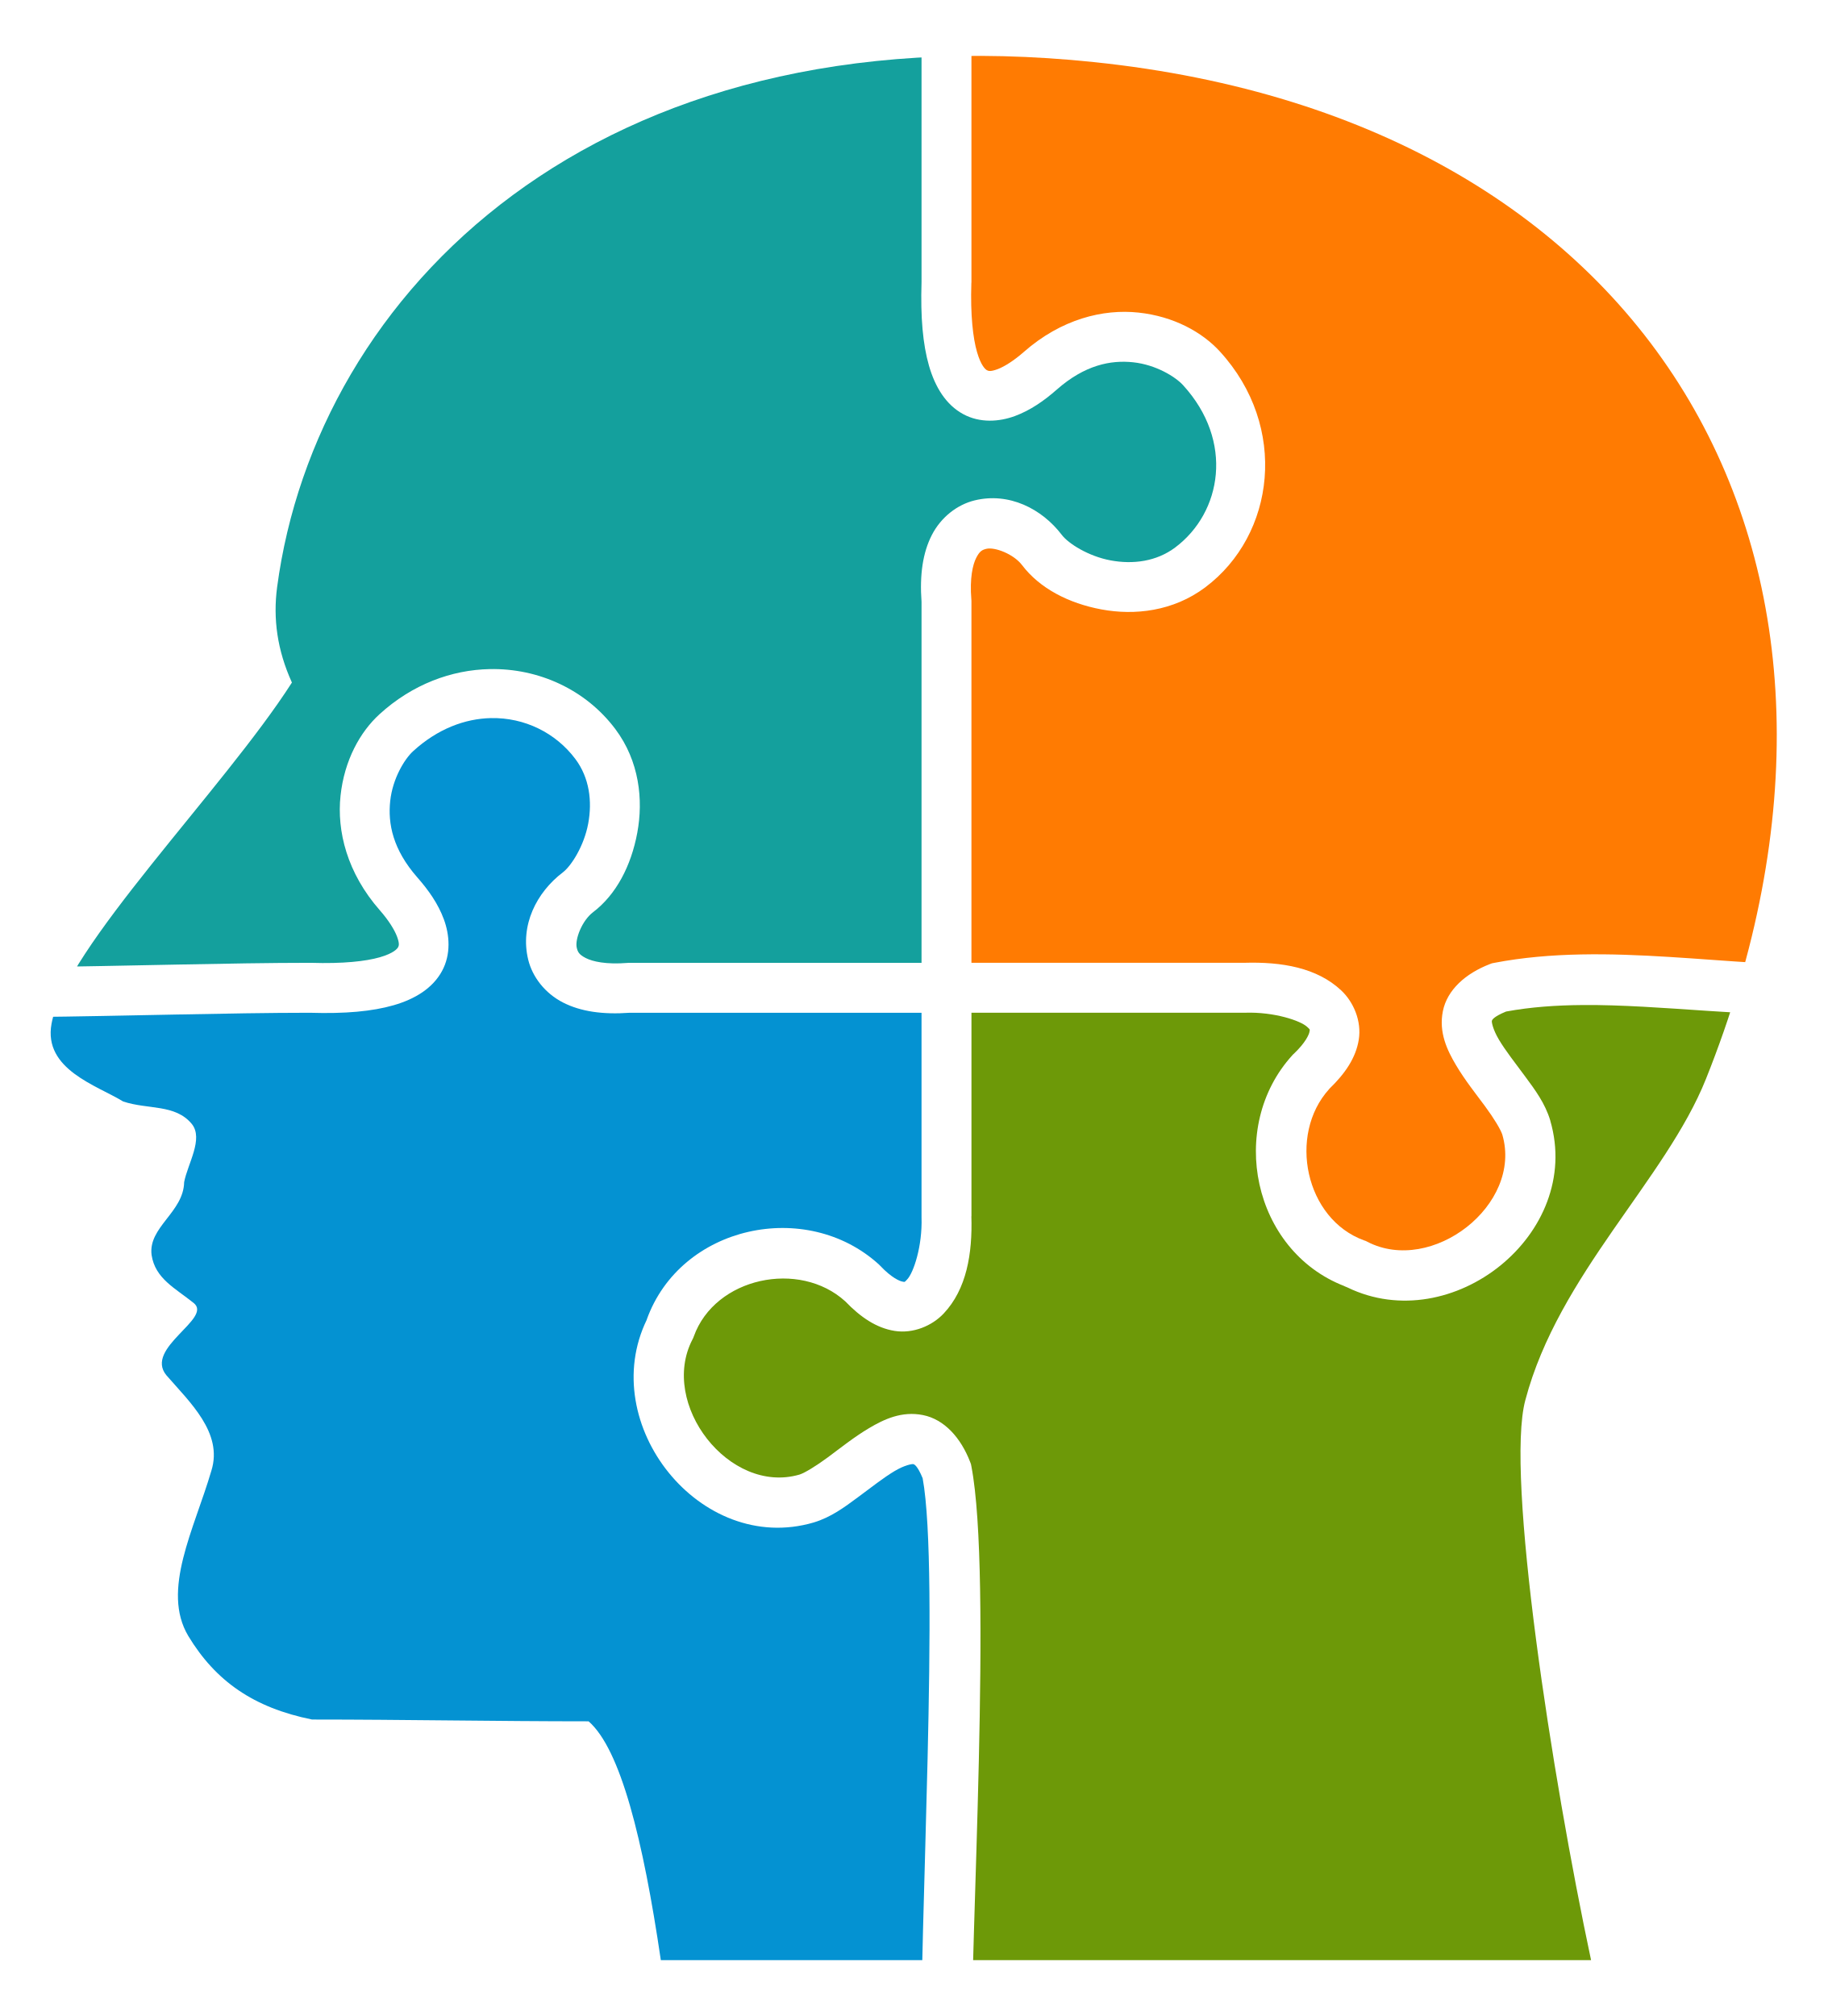
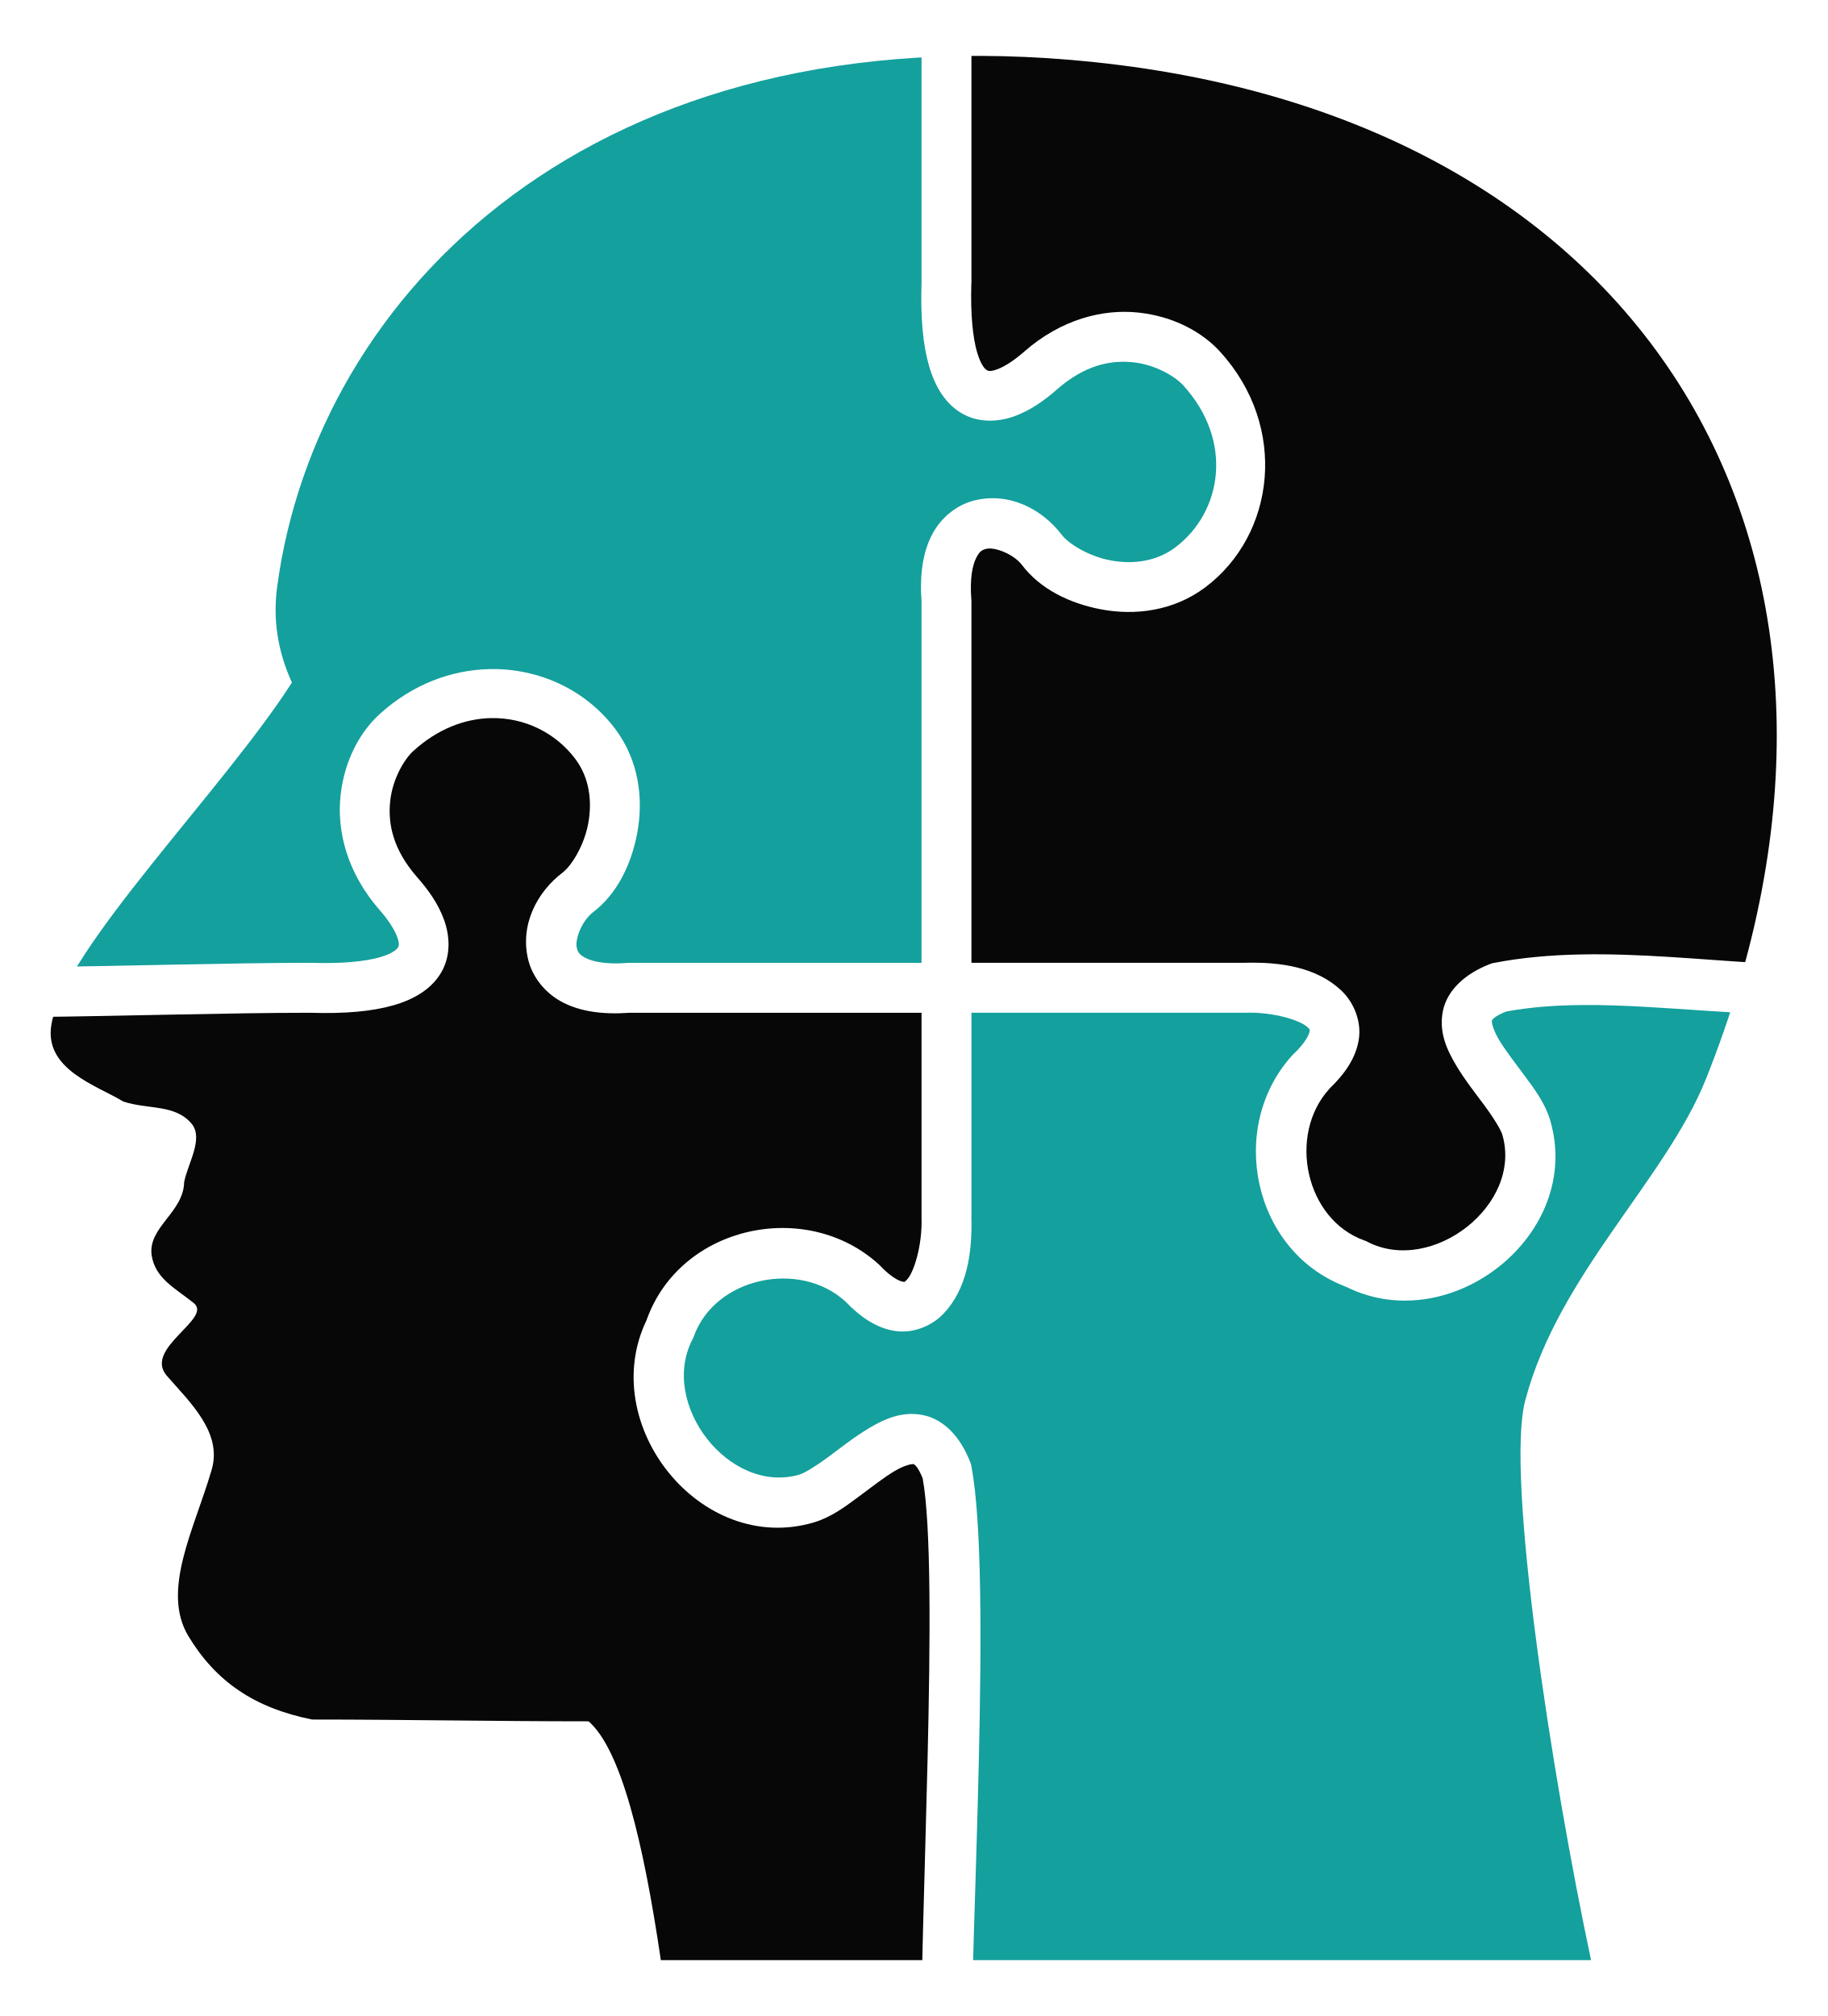
<svg xmlns="http://www.w3.org/2000/svg" version="1.1" id="Layer_1" x="0px" y="0px" viewBox="0 0 1535.557 1693.909" enable-background="new 0 0 1535.557 1693.909" xml:space="preserve">
  <defs id="defs7">
    <clipPath clipPathUnits="userSpaceOnUse" id="clipPath828">
      <path id="path830" d="m 555.27,1646.955 c 260.722,0 521.443,0 781.672,0 -32.843,-154.351 -72.15,-408.273 -55.23,-470.509 27.867,-105.553 117.921,-185.216 151.761,-269.858 172.155,-430.179 -38.201,-804.688 -513.982,-854.383 -420.114,-43.881 -653.793,194.675 -686.636,441.132 -3.481,26.388 0,52.776 12.442,80.161 -57.715,90.119 -190.57,223.055 -202.01,286.786 -6.968,38.337 38.311,51.78 60.206,65.224 20.899,6.971 43.785,1.99 57.715,18.92 9.951,12.447 -3.481,33.359 -6.47,48.794 -0.498,25.392 -30.346,37.84 -27.363,61.24 2.989,19.916 19.903,27.883 35.328,40.33 16.421,12.944 -41.798,37.839 -22.892,60.743 19.404,22.404 47.77,48.295 37.813,80.16 -14.429,49.291 -42.296,100.573 -19.404,138.911 22.892,37.84 54.732,60.244 103.991,70.2 77.12,0 154.744,1.504 232.362,1.504 26.865,23.401 45.771,99.079 60.705,200.646 z" />
    </clipPath>
  </defs>
  <g id="g1076" clip-path="url(#clipPath828)">
    <path id="path12083" d="m 27.77,25.243 1.311,787.319 c 72.32,-0.748 165.521,-3.57 231.352,-3.57 h 0.656 c 27.228,0.879 46.396,-1.302 58.057,-4.662 11.66,-3.359 14.673,-7.172 15.37,-8.45 0.697,-1.277 1.268,-3.089 -0.874,-8.887 -2.143,-5.799 -7.282,-13.965 -14.35,-21.999 -27.77,-31.561 -36.321,-66.808 -33.144,-96.444 3.176,-29.639 16.346,-53.434 32.634,-68.328 27.686,-25.314 60.711,-37.393 92.732,-38.026 41.168,-0.814 80.738,17.293 105.552,50.409 20.152,26.897 23.596,59.363 18.429,87.122 -5.167,27.759 -17.685,51.936 -37.151,66.724 -9.387,7.132 -15.397,22.967 -13.695,29.939 0.851,3.486 1.903,5.699 7.576,8.596 5.673,2.897 16.911,5.571 35.183,4.08 l 0.874,-0.066 H 774.349 V 505.678 c -1.643,-22.65 1.017,-41.175 8.596,-56.015 7.773,-15.223 21.549,-25.687 35.985,-29.21 28.873,-7.048 56.565,6.964 73.353,29.065 5.403,7.112 22.129,17.843 40.94,21.344 18.81,3.501 38.51,0.954 54.268,-10.854 39.196,-29.367 49.607,-89.356 6.629,-136.365 -6.595,-7.213 -22.941,-17.201 -41.885,-19.231 -18.944,-2.03 -40.712,2.236 -64.248,22.946 -10.633,9.356 -22.127,17.393 -35.183,22.217 -13.057,4.824 -29.339,6.084 -43.559,-1.675 -14.221,-7.759 -23.388,-22.389 -28.628,-40.576 -5.199,-18.044 -7.178,-40.737 -6.264,-70.366 l -0.007,-211.714 z" style="color:#000000;fill:#14A09D;stroke-width:3.502" />
-     <path id="path12081" d="M 816.284,25.68 V 237.292 l -0.066,0.364 c -0.879,27.228 1.375,46.396 4.735,58.057 3.359,11.66 7.099,14.673 8.377,15.37 1.277,0.698 3.088,1.268 8.887,-0.874 5.799,-2.143 13.965,-7.355 21.999,-14.423 31.561,-27.769 66.808,-36.321 96.444,-33.144 29.639,3.176 53.508,16.418 68.401,32.707 57.861,63.282 46.487,154.102 -12.384,198.211 -26.896,20.152 -59.363,23.669 -87.122,18.502 -27.759,-5.167 -51.936,-17.758 -66.724,-37.224 -7.131,-9.387 -23.039,-15.397 -30.012,-13.695 -3.486,0.851 -5.626,1.903 -8.523,7.576 -2.897,5.673 -5.571,16.911 -4.079,35.183 l 0.066,0.874 v 304.197 h 229.167 c 31.476,-0.953 61.243,4.054 81.659,23.31 10.287,9.704 17.142,25.679 14.642,41.304 -2.429,15.175 -11.397,28.429 -24.84,41.374 -0.026,0.053 -0.026,0.106 -0.066,0.144 -34.873,38.506 -20.116,109.397 29.575,127.186 l 1.312,0.438 1.239,0.655 c 54.128,28.038 130.639,-30.93 113.417,-89.962 -1.312,-4.21 -6.977,-13.695 -14.569,-23.966 -7.649,-10.349 -16.828,-21.82 -24.33,-34.456 -7.502,-12.635 -14.641,-27.53 -11.072,-45.38 3.569,-17.853 19.04,-31.685 39.483,-39.553 l 1.748,-0.656 1.821,-0.364 c 95.442,-18.392 201.051,4.595 288.11,1.384 0.167,-261.583 -0.164,-523.604 0,-785.188 -242.432,0.04 -484.848,0.437 -727.295,0.437 z" style="color:#000000;fill:#ff7b02;stroke-width:3.502" />
-     <path id="path12079" d="m 412.599,603.363 c -21.884,0.443 -44.922,9.023 -65.488,27.827 -7.213,6.595 -17.201,22.94 -19.231,41.885 -2.03,18.944 2.164,40.712 22.873,64.248 9.356,10.633 17.393,22.055 22.217,35.113 4.824,13.056 6.157,29.34 -1.603,43.559 -7.759,14.221 -22.389,23.388 -40.576,28.628 -18.045,5.199 -40.737,7.251 -70.366,6.337 h -0.656 c -64.63,0 -159.041,2.824 -232.002,3.57 V 1726.556 H 774.341 c -2.166,-96.794 15.46,-405.672 0.947,-484.492 -4.504,-10.915 -7.14,-11.713 -7.94,-11.874 -0.854,-0.169 -6.806,0.6 -15.734,5.901 -8.929,5.301 -19.689,13.795 -30.886,22.071 -11.197,8.276 -22.439,16.681 -36.93,21.052 h -0.146 l -0.073,0.066 c -95.218,27.779 -182.698,-82.853 -140.08,-170.455 h -0.073 c 28.385,-79.285 134.061,-101.921 195.077,-46.403 l 0.583,0.582 0.583,0.582 c 9.515,10.092 16.404,12.899 18.648,13.258 2.244,0.359 1.529,0.737 4.079,-1.967 5.101,-5.408 12.766,-27.519 11.947,-52.156 V 850.961 H 529.076 c -22.616,1.632 -41.119,-1.026 -55.945,-8.596 -15.224,-7.774 -25.759,-21.548 -29.283,-35.985 -7.048,-28.872 6.964,-56.565 29.065,-73.353 7.112,-5.403 17.842,-22.202 21.343,-41.01 3.501,-18.81 1.028,-38.51 -10.781,-54.268 -16.519,-22.047 -42.74,-34.949 -70.877,-34.382 z" style="color:#000000;fill:#0492d2;stroke-width:3.502" />
-     <path id="rect11854" d="m 1329.554,844.464 c -22.003,0.169 -43.437,1.661 -64.031,5.464 -10.921,4.505 -11.786,7.139 -11.947,7.94 -0.171,0.854 0.672,6.806 5.973,15.734 5.301,8.929 13.796,19.762 22.072,30.959 8.276,11.197 16.68,22.439 21.052,36.93 v 0.139 c 27.772,95.194 -82.79,182.698 -170.382,140.15 -0.908,-0.324 -1.729,-0.748 -2.622,-1.092 v -0.066 c -77.075,-29.801 -98.647,-133.595 -43.773,-193.932 l 0.51,-0.582 0.582,-0.51 c 10.092,-9.514 12.972,-16.404 13.331,-18.648 0.359,-2.243 0.737,-1.601 -1.967,-4.152 -5.407,-5.101 -27.519,-12.693 -52.156,-11.874 H 816.301 v 171.037 h -0.066 c 0.964,31.504 -4.039,61.3 -23.31,81.733 -9.704,10.287 -25.606,17.069 -41.231,14.569 -15.192,-2.432 -28.488,-11.373 -41.448,-24.84 -38.478,-35.012 -109.45,-20.24 -127.26,29.502 l -0.51,1.31 -0.656,1.312 c -28.003,54.058 30.859,130.454 89.815,113.491 0.021,0 0.054,-0.066 0.073,-0.066 h 0.146 c 4.229,-1.334 13.652,-6.999 23.893,-14.569 10.349,-7.649 21.82,-16.901 34.455,-24.402 12.635,-7.502 27.53,-14.569 45.38,-11 17.852,3.569 31.758,18.967 39.627,39.41 l 0.655,1.748 0.364,1.821 c 17.743,92.077 -1.151,404.201 0.291,494.576 242.353,0.427 484.707,-0.467 727.06,0 V 852.46 c -70.639,2.918 -148.013,-8.522 -214.023,-8.013 z" style="color:#000000;fill:#6d9908;stroke-width:3.502" />
+     <path id="path12081" d="M 816.284,25.68 V 237.292 l -0.066,0.364 c -0.879,27.228 1.375,46.396 4.735,58.057 3.359,11.66 7.099,14.673 8.377,15.37 1.277,0.698 3.088,1.268 8.887,-0.874 5.799,-2.143 13.965,-7.355 21.999,-14.423 31.561,-27.769 66.808,-36.321 96.444,-33.144 29.639,3.176 53.508,16.418 68.401,32.707 57.861,63.282 46.487,154.102 -12.384,198.211 -26.896,20.152 -59.363,23.669 -87.122,18.502 -27.759,-5.167 -51.936,-17.758 -66.724,-37.224 -7.131,-9.387 -23.039,-15.397 -30.012,-13.695 -3.486,0.851 -5.626,1.903 -8.523,7.576 -2.897,5.673 -5.571,16.911 -4.079,35.183 l 0.066,0.874 v 304.197 h 229.167 c 31.476,-0.953 61.243,4.054 81.659,23.31 10.287,9.704 17.142,25.679 14.642,41.304 -2.429,15.175 -11.397,28.429 -24.84,41.374 -0.026,0.053 -0.026,0.106 -0.066,0.144 -34.873,38.506 -20.116,109.397 29.575,127.186 l 1.312,0.438 1.239,0.655 c 54.128,28.038 130.639,-30.93 113.417,-89.962 -1.312,-4.21 -6.977,-13.695 -14.569,-23.966 -7.649,-10.349 -16.828,-21.82 -24.33,-34.456 -7.502,-12.635 -14.641,-27.53 -11.072,-45.38 3.569,-17.853 19.04,-31.685 39.483,-39.553 l 1.748,-0.656 1.821,-0.364 c 95.442,-18.392 201.051,4.595 288.11,1.384 0.167,-261.583 -0.164,-523.604 0,-785.188 -242.432,0.04 -484.848,0.437 -727.295,0.437 z" style="color:#000000;fill:#070707;stroke-width:3.502" />
+     <path id="path12079" d="m 412.599,603.363 c -21.884,0.443 -44.922,9.023 -65.488,27.827 -7.213,6.595 -17.201,22.94 -19.231,41.885 -2.03,18.944 2.164,40.712 22.873,64.248 9.356,10.633 17.393,22.055 22.217,35.113 4.824,13.056 6.157,29.34 -1.603,43.559 -7.759,14.221 -22.389,23.388 -40.576,28.628 -18.045,5.199 -40.737,7.251 -70.366,6.337 h -0.656 c -64.63,0 -159.041,2.824 -232.002,3.57 V 1726.556 H 774.341 c -2.166,-96.794 15.46,-405.672 0.947,-484.492 -4.504,-10.915 -7.14,-11.713 -7.94,-11.874 -0.854,-0.169 -6.806,0.6 -15.734,5.901 -8.929,5.301 -19.689,13.795 -30.886,22.071 -11.197,8.276 -22.439,16.681 -36.93,21.052 h -0.146 l -0.073,0.066 c -95.218,27.779 -182.698,-82.853 -140.08,-170.455 h -0.073 c 28.385,-79.285 134.061,-101.921 195.077,-46.403 l 0.583,0.582 0.583,0.582 c 9.515,10.092 16.404,12.899 18.648,13.258 2.244,0.359 1.529,0.737 4.079,-1.967 5.101,-5.408 12.766,-27.519 11.947,-52.156 V 850.961 H 529.076 c -22.616,1.632 -41.119,-1.026 -55.945,-8.596 -15.224,-7.774 -25.759,-21.548 -29.283,-35.985 -7.048,-28.872 6.964,-56.565 29.065,-73.353 7.112,-5.403 17.842,-22.202 21.343,-41.01 3.501,-18.81 1.028,-38.51 -10.781,-54.268 -16.519,-22.047 -42.74,-34.949 -70.877,-34.382 z" style="color:#000000;fill:#070707;stroke-width:3.502" />
+     <path id="rect11854" d="m 1329.554,844.464 c -22.003,0.169 -43.437,1.661 -64.031,5.464 -10.921,4.505 -11.786,7.139 -11.947,7.94 -0.171,0.854 0.672,6.806 5.973,15.734 5.301,8.929 13.796,19.762 22.072,30.959 8.276,11.197 16.68,22.439 21.052,36.93 v 0.139 c 27.772,95.194 -82.79,182.698 -170.382,140.15 -0.908,-0.324 -1.729,-0.748 -2.622,-1.092 v -0.066 c -77.075,-29.801 -98.647,-133.595 -43.773,-193.932 l 0.51,-0.582 0.582,-0.51 c 10.092,-9.514 12.972,-16.404 13.331,-18.648 0.359,-2.243 0.737,-1.601 -1.967,-4.152 -5.407,-5.101 -27.519,-12.693 -52.156,-11.874 H 816.301 v 171.037 h -0.066 c 0.964,31.504 -4.039,61.3 -23.31,81.733 -9.704,10.287 -25.606,17.069 -41.231,14.569 -15.192,-2.432 -28.488,-11.373 -41.448,-24.84 -38.478,-35.012 -109.45,-20.24 -127.26,29.502 l -0.51,1.31 -0.656,1.312 c -28.003,54.058 30.859,130.454 89.815,113.491 0.021,0 0.054,-0.066 0.073,-0.066 h 0.146 c 4.229,-1.334 13.652,-6.999 23.893,-14.569 10.349,-7.649 21.82,-16.901 34.455,-24.402 12.635,-7.502 27.53,-14.569 45.38,-11 17.852,3.569 31.758,18.967 39.627,39.41 l 0.655,1.748 0.364,1.821 c 17.743,92.077 -1.151,404.201 0.291,494.576 242.353,0.427 484.707,-0.467 727.06,0 V 852.46 c -70.639,2.918 -148.013,-8.522 -214.023,-8.013 z" style="color:#000000;fill:#14A09D;stroke-width:3.502" />
  </g>
</svg>
